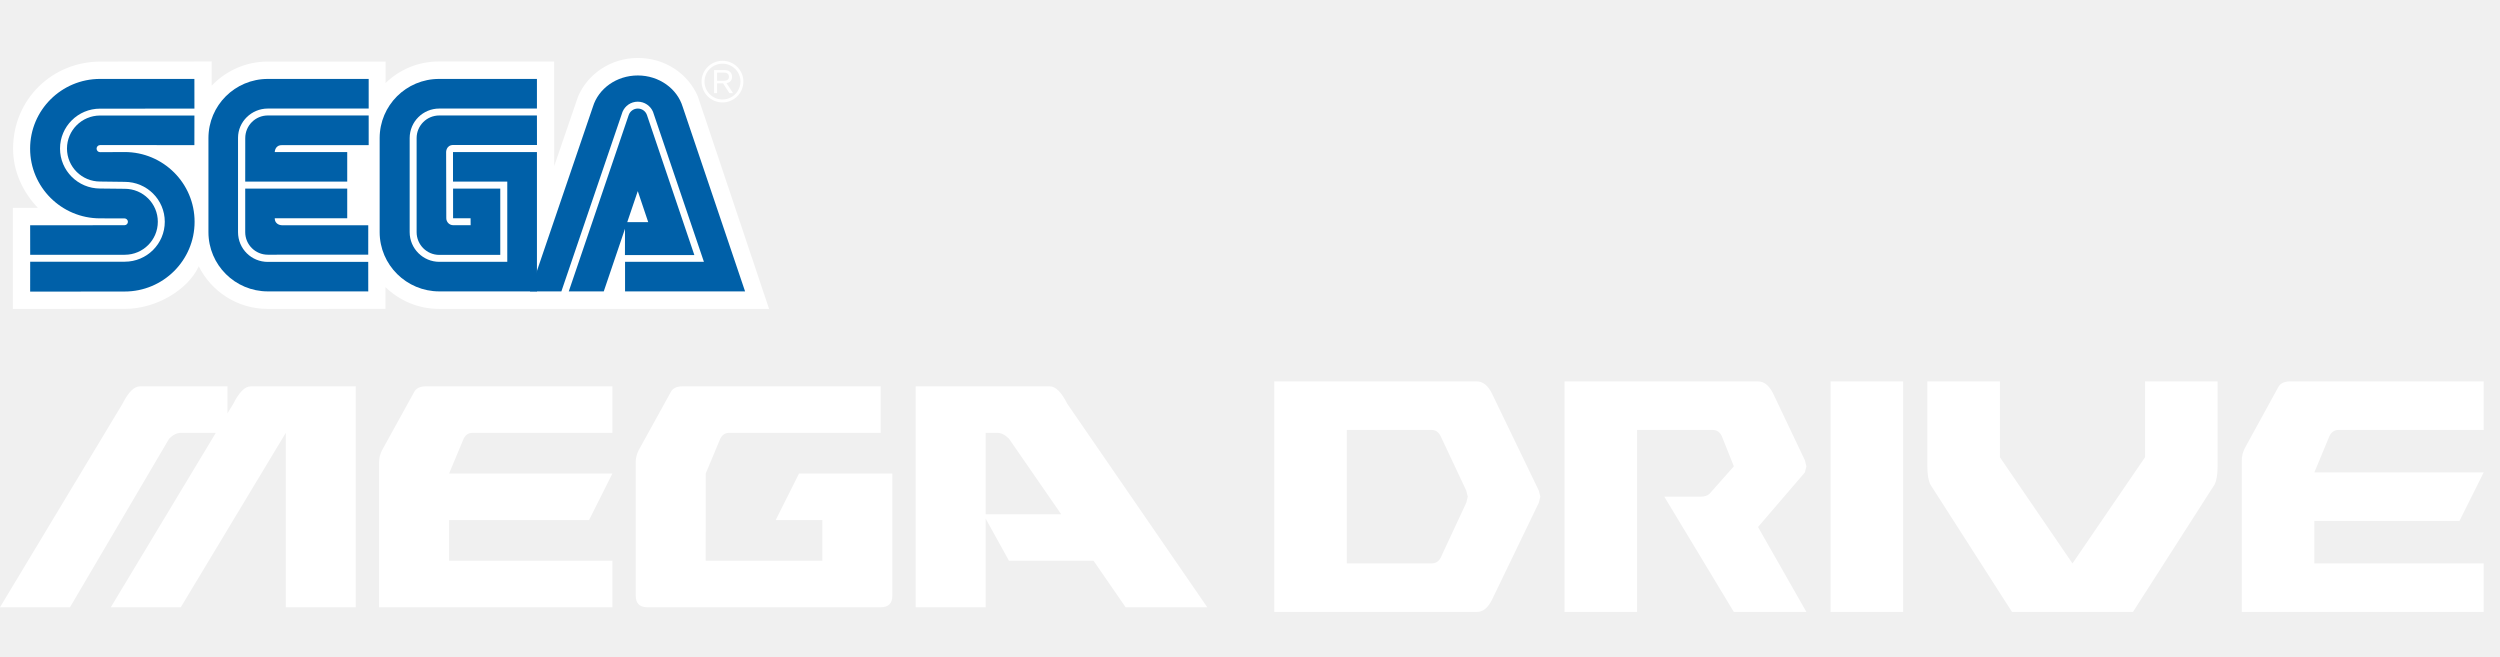
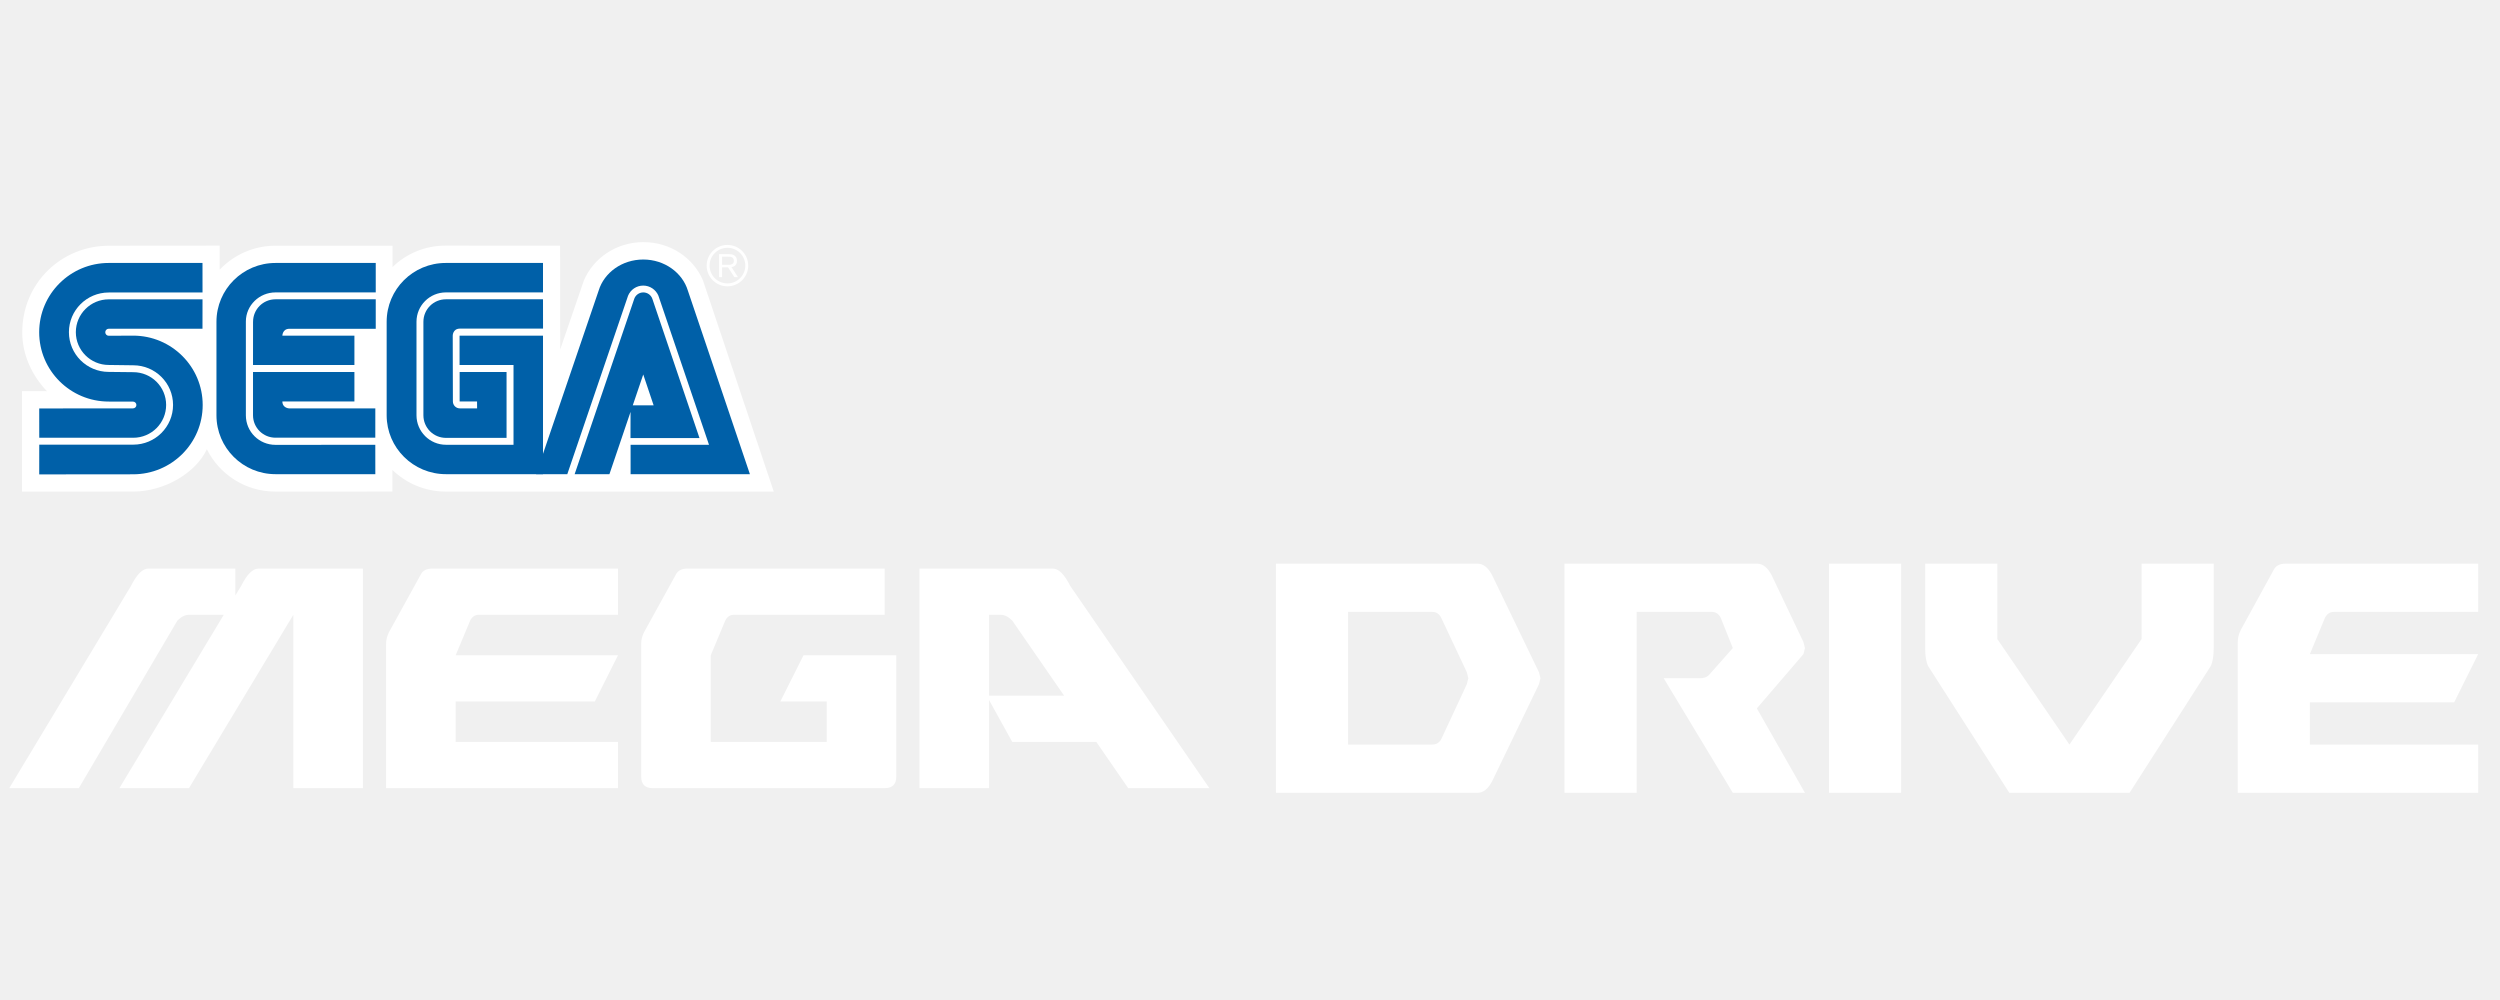
- <svg xmlns="http://www.w3.org/2000/svg" width="457" height="120" viewBox="0 0 457 120" version="1.1" id="svg78">
+ <svg xmlns="http://www.w3.org/2000/svg" width="500" height="200" viewBox="0 0 500 200" version="1.1" id="svg78">
  <defs id="defs82" />
-   <g style="fill:none;fill-rule:nonzero;stroke:none;stroke-width:1" id="SEGA_logo" transform="translate(2.347351,10.59604)">
+   <g style="fill:none;fill-rule:nonzero;stroke:none;stroke-width:1" id="SEGA_logo" transform="matrix(1.087606,0,0,1.087606,4.402968,48.42476)">
    <path d="m 68.11,41.884 c 2.538,2.465 5.999,3.989 9.816,3.989 l 60.314,0.007 L 125.214,7.019 C 123.435,2.891 119.261,-5.6249995e-7 114.248,-5.6249995e-7 109.256,-5.6249995e-7 105.019,2.986 103.306,7.097 L 98.964,19.755 98.947,0.654 77.884,0.643 c -3.807,0 -7.229,1.486 -9.75,3.943 l 0.007,-3.926 H 46.576 c -4.017,0 -7.67,1.713 -10.225,4.405 V 0.643 L 16.025,0.661 C 7.25,0.653 0.053,7.512 0.042,16.581 c 0,4.198 1.835,8.006 4.541,10.827 L 0,27.401 v 18.472 l 20.479,-0.004 c 5.754,-0.007 11.456,-3.479 13.438,-7.638 l 0.059,-0.171 c 2.29,4.625 7.068,7.813 12.599,7.813 l 21.535,-0.004 v -3.985" id="Path" style="fill:#ffffff" />
    <path d="M 3.164,42.712 20.433,42.694 c 7.065,0 12.791,-5.708 12.791,-12.742 0,-7.047 -5.726,-12.756 -12.791,-12.756 l -4.485,0.024 c -0.353,0 -0.64,-0.29 -0.64,-0.647 0,-0.357 0.287,-0.647 0.64,-0.647 l 17.238,0.004 0.007,-5.408 H 15.945 c -3.335,0 -6.048,2.709 -6.048,6.037 0,3.332 2.713,6.03 6.048,6.03 l 4.506,0.059 c 4.048,0 7.324,3.265 7.324,7.293 0,4.031 -3.275,7.303 -7.324,7.303 H 3.171 l -0.007,5.467" id="path5" style="fill:#0060a8" />
    <path d="M 3.171,35.976 H 20.451 c 3.345,0 6.051,-2.698 6.051,-6.034 0,-3.332 -2.706,-6.027 -6.051,-6.027 l -4.506,-0.049 c -4.041,0 -7.32,-3.268 -7.32,-7.306 0,-4.027 3.279,-7.296 7.32,-7.296 l 17.249,-0.004 -0.007,-5.429 H 15.948 c -7.058,0 -12.791,5.702 -12.791,12.743 0,7.041 5.733,12.746 12.791,12.746 l 4.461,0.007 c 0.339,0 0.626,0.276 0.626,0.626 0,0.343 -0.287,0.619 -0.626,0.619 l -17.245,0.014 0.007,5.39" id="path7" style="fill:#0060a8" />
    <path d="m 46.614,37.28 c -2.996,0 -5.45,-2.388 -5.45,-5.437 V 14.592 c 0,-2.933 2.454,-5.345 5.45,-5.345 l 18.433,0.003 V 3.832 H 46.614 c -5.999,0 -10.858,4.842 -10.858,10.82 v 17.192 c 0,5.978 4.859,10.827 10.858,10.827 l 18.356,0.007 -0.004,-5.405 -18.353,0.006" id="path9" style="fill:#0060a8" />
    <path d="m 42.485,14.651 c 0,-2.286 1.839,-4.139 4.129,-4.139 h 18.433 v 5.425 H 49.166 c -1.272,0 -1.29,1.262 -1.29,1.262 h 13.249 v 5.401 H 42.478 l 0.006,-7.95" id="path11" style="fill:#0060a8" />
    <path d="m 46.614,35.965 c -2.283,0 -4.136,-1.842 -4.136,-4.122 v -7.957 h 18.647 v 5.412 H 47.875 c 0.018,1.272 1.29,1.279 1.29,1.279 h 15.805 l -0.004,5.38 -18.352,0.007" id="path13" style="fill:#0060a8" />
    <path d="m 77.965,37.266 c -2.986,0 -5.425,-2.433 -5.425,-5.423 V 14.651 c 0,-2.992 2.422,-5.405 5.411,-5.405 H 95.804 V 3.832 H 77.909 c -5.996,0 -10.855,4.842 -10.855,10.82 v 17.192 c 0,5.978 4.901,10.827 10.897,10.827 l 17.854,0.007 V 17.2 H 80.461 v 5.401 h 9.921 V 37.266 H 77.965" id="path15" style="fill:#0060a8" />
    <path d="m 73.811,31.843 c 0,2.291 1.853,4.154 4.139,4.154 h 11.152 V 23.88 h -8.628 v 5.419 h 3.202 l 0.01,1.272 H 80.499 c -0.696,0 -1.265,-0.576 -1.265,-1.272 l -0.029,-12.103 c 0,0 -0.004,-1.258 1.28,-1.29 h 15.326 l -0.007,-5.398 -17.854,0.004 c -2.286,0 -4.139,1.853 -4.139,4.139 v 17.192" id="path17" style="fill:#0060a8" />
    <path d="m 112.58,10.432 c 0.241,-0.688 0.894,-1.185 1.667,-1.185 0.773,0 1.434,0.496 1.668,1.185 l 8.667,25.603 h -12.69 l 0.014,-6.023 h 4.241 l -1.909,-5.674 -6.219,18.335 h -6.397 l 10.96,-32.242" id="path19" style="fill:#0060a8" />
    <path d="m 126.329,37.266 h -14.417 v 5.407 h 21.94 L 122.442,8.914 c -1,-3.293 -4.296,-5.715 -8.198,-5.715 -3.908,0 -7.194,2.412 -8.201,5.702 L 94.528,42.674 h 5.744 L 111.451,9.845 c 0.454,-1.087 1.524,-1.853 2.783,-1.853 1.252,0 2.328,0.766 2.786,1.846 l 9.309,27.428" id="path21" style="fill:#0060a8" />
    <path d="m 129.717,8.128 c 1.021,0 1.982,-0.399 2.703,-1.115 0.72,-0.723 1.122,-1.678 1.122,-2.698 0,-1.014 -0.402,-1.965 -1.122,-2.688 -0.72,-0.713 -1.681,-1.111 -2.703,-1.111 -2.101,0 -3.817,1.703 -3.817,3.8 0,1.021 0.399,1.975 1.125,2.698 0.717,0.716 1.675,1.115 2.692,1.115 m -3.279,-3.814 c 0,-0.87 0.335,-1.695 0.961,-2.314 0.623,-0.619 1.447,-0.954 2.318,-0.954 0.881,0 1.706,0.336 2.328,0.954 0.619,0.619 0.962,1.444 0.962,2.314 0,1.807 -1.475,3.275 -3.29,3.275 -0.871,0 -1.696,-0.339 -2.318,-0.958 -0.626,-0.618 -0.961,-1.44 -0.961,-2.317 z" id="Shape" style="fill:#ffffff" />
    <path d="m 128.738,4.636 v 1.797 h -0.552 V 2.21 h 1.569 c 0.591,0.007 0.937,0.007 1.266,0.255 0.318,0.235 0.451,0.588 0.451,0.979 0,0.986 -0.804,1.115 -1.007,1.157 l 1.189,1.832 h -0.668 l -1.157,-1.797 h -1.091 m 0,-0.465 h 1.122 c 0.179,0 0.347,0 0.514,-0.042 0.392,-0.094 0.531,-0.374 0.531,-0.682 0,-0.112 -0.011,-0.395 -0.252,-0.591 -0.221,-0.185 -0.5,-0.178 -0.825,-0.178 h -1.091 z" id="path24" style="fill:#ffffff" />
  </g>
-   <path style="fill:#ffffff;fill-rule:nonzero;stroke:none;stroke-width:1" id="text8337" d="M 0,111.005 22.389,73.814 c 1.066,-2.125 2.132,-3.188 3.198,-3.188 h 15.992 v 4.941 l 1.066,-1.753 c 1.066,-2.125 2.132,-3.188 3.198,-3.188 h 19.19 v 40.378 H 52.24 V 79.127 L 33.05,111.005 H 20.256 L 39.447,79.127 h -6.397 c -0.711,4e-5 -1.422,0.354 -2.132,1.063 L 12.794,111.005 Z M 82.092,95.066 v 7.438 h 29.852 v 8.501 H 69.298 v -26.565 c 0,-0.708 0.178,-1.417 0.533,-2.125 l 5.864,-10.626 c 0.355,-0.708 1.066,-1.063 2.132,-1.063 h 34.116 v 8.501 H 86.356 c -0.711,4e-5 -1.244,0.354 -1.599,1.063 l -2.665,6.376 h 29.852 l -4.265,8.501 z m 46.91,7.438 h 21.323 v -7.438 h -8.529 l 4.265,-8.501 h 17.058 v 22.314 c 0,1.417 -0.711,2.125 -2.132,2.125 h -42.645 c -1.422,0 -2.132,-0.708 -2.132,-2.125 V 84.44 c 0,-0.708 0.178,-1.417 0.533,-2.125 l 5.864,-10.626 c 0.355,-0.708 1.066,-1.063 2.132,-1.063 h 36.248 v 8.501 h -27.719 c -0.711,4e-5 -1.244,0.354 -1.599,1.063 l -2.665,6.376 z m 91.687,8.501 h -14.926 l -5.864,-8.501 h -15.459 l -4.264,-7.704 v 16.204 h -12.794 V 70.626 h 24.521 c 1.066,0 2.132,1.063 3.198,3.188 z M 193.982,94.003 184.44,80.19 c -0.711,-0.708 -1.422,-1.063 -2.132,-1.063 h -2.132 v 14.876 z" />
-   <path style="fill:#ffffff;fill-rule:nonzero;stroke:none;stroke-width:1" id="text8339" d="m 246.201,102.992 h 15.476 c 0.737,0 1.29,-0.333 1.658,-0.998 l 4.698,-10.093 0.276,-1.109 -0.276,-1.109 -4.698,-9.982 c -0.369,-0.739 -0.921,-1.109 -1.658,-1.109 H 246.201 Z M 232.936,69.72 h 37.031 c 1.105,0 2.026,0.739 2.763,2.218 l 8.567,17.745 0.276,1.109 -0.276,1.109 -8.567,17.745 c -0.737,1.479 -1.658,2.218 -2.763,2.218 h -37.031 z m 53.059,0 h 35.373 c 1.105,0 2.026,0.739 2.763,2.218 l 5.803,12.2 0.276,1.109 -0.276,1.109 -8.567,9.982 8.843,15.527 H 316.946 L 304.234,90.792 h 6.632 c 0.737,2e-5 1.29,-0.185 1.658,-0.555 l 4.422,-4.991 -2.211,-5.545 c -0.369,-0.739 -0.921,-1.109 -1.658,-1.109 h -13.818 v 33.272 h -13.265 z m 61.902,42.145 h -13.265 v -42.145 h 13.265 z m 17.686,-28.282 13.265,19.409 13.265,-19.409 V 69.72 h 13.265 v 15.527 c 0,1.479 -0.184,2.588 -0.553,3.327 l -14.923,23.291 H 367.795 L 352.872,88.574 c -0.368,-0.739 -0.553,-1.848 -0.553,-3.327 V 69.72 h 13.265 z m 57.481,11.645 v 7.764 h 30.951 v 8.873 H 409.8 V 84.138 c 0,-0.739 0.184,-1.479 0.553,-2.218 l 6.08,-11.091 c 0.368,-0.739 1.105,-1.109 2.211,-1.109 h 35.373 v 8.873 h -26.53 c -0.737,4e-5 -1.29,0.37 -1.658,1.109 l -2.764,6.654 h 30.951 l -4.422,8.873 z" />
+   <path style="fill:#ffffff;fill-rule:nonzero;stroke:none;stroke-width:1.088" id="text8337" d="m 1.85,157.63 24.35,-40.449 c 1.16,-2.311 2.319,-3.467 3.479,-3.467 h 17.393 v 5.374 l 1.16,-1.907 c 1.159,-2.311 2.319,-3.467 3.479,-3.467 h 20.871 v 43.916 H 58.667 V 122.959 L 37.795,157.63 H 23.881 l 20.872,-34.67 h -6.957 c -0.773,4e-5 -1.546,0.385 -2.319,1.156 L 15.764,157.63 Z M 91.134,140.295 v 8.09 h 32.467 v 9.245 H 77.219 v -28.892 c 0,-0.77 0.193,-1.541 0.58,-2.311 l 6.377,-11.557 c 0.386,-0.77 1.16,-1.156 2.319,-1.156 h 37.105 v 9.245 H 95.772 c -0.773,4e-5 -1.353,0.385 -1.739,1.156 l -2.899,6.934 h 32.467 l -4.638,9.245 z m 51.019,8.09 h 23.191 v -8.09 h -9.276 l 4.638,-9.245 h 18.552 v 24.269 c 0,1.541 -0.773,2.311 -2.319,2.311 h -46.381 c -1.546,0 -2.319,-0.77 -2.319,-2.311 v -26.581 c 0,-0.77 0.193,-1.541 0.58,-2.311 l 6.377,-11.557 c 0.387,-0.77 1.16,-1.156 2.319,-1.156 h 39.424 v 9.245 h -30.148 c -0.773,4e-5 -1.353,0.385 -1.739,1.156 l -2.899,6.934 z m 99.719,9.245 h -16.233 l -6.377,-9.245 h -16.813 l -4.638,-8.379 v 17.624 h -13.914 v -43.916 h 26.669 c 1.16,0 2.319,1.156 3.479,3.467 z M 212.826,139.139 202.448,124.115 c -0.773,-0.77 -1.546,-1.156 -2.319,-1.156 h -2.319 v 16.179 z" />
+   <path style="fill:#ffffff;fill-rule:nonzero;stroke:none;stroke-width:1.088" id="text8339" d="m 269.619,148.915 h 16.831 c 0.801,0 1.403,-0.362 1.803,-1.086 l 5.109,-10.977 0.301,-1.206 -0.301,-1.206 -5.109,-10.856 c -0.401,-0.804 -1.002,-1.206 -1.803,-1.206 h -16.831 z m -14.427,-36.187 h 40.275 c 1.202,0 2.204,0.804 3.006,2.412 l 9.317,19.3 0.301,1.206 -0.301,1.206 -9.317,19.3 c -0.802,1.608 -1.803,2.412 -3.006,2.412 h -40.275 z m 57.707,0 h 38.472 c 1.202,0 2.204,0.804 3.006,2.412 l 6.312,13.269 0.301,1.206 -0.301,1.206 -9.317,10.856 9.618,16.887 h -14.427 l -13.826,-22.919 h 7.213 c 0.801,2e-5 1.403,-0.201 1.803,-0.603 l 4.809,-5.428 -2.404,-6.031 c -0.401,-0.804 -1.002,-1.206 -1.803,-1.206 h -15.028 v 36.187 h -14.427 z m 67.325,45.837 h -14.427 v -45.837 h 14.427 z m 19.236,-30.759 14.427,21.109 14.427,-21.109 v -15.078 h 14.427 v 16.887 c 0,1.608 -0.2,2.815 -0.601,3.619 l -16.23,25.331 h -24.045 l -16.23,-25.331 c -0.401,-0.804 -0.601,-2.01 -0.601,-3.619 V 112.728 H 399.461 Z m 62.516,12.666 v 8.444 h 33.663 v 9.65 h -48.09 v -30.156 c 0,-0.804 0.2,-1.608 0.601,-2.413 l 6.612,-12.062 c 0.401,-0.804 1.202,-1.206 2.404,-1.206 h 38.472 v 9.65 h -28.854 c -0.802,4e-5 -1.403,0.402 -1.803,1.206 l -3.006,7.237 h 33.663 l -4.809,9.65 z" />
</svg>
